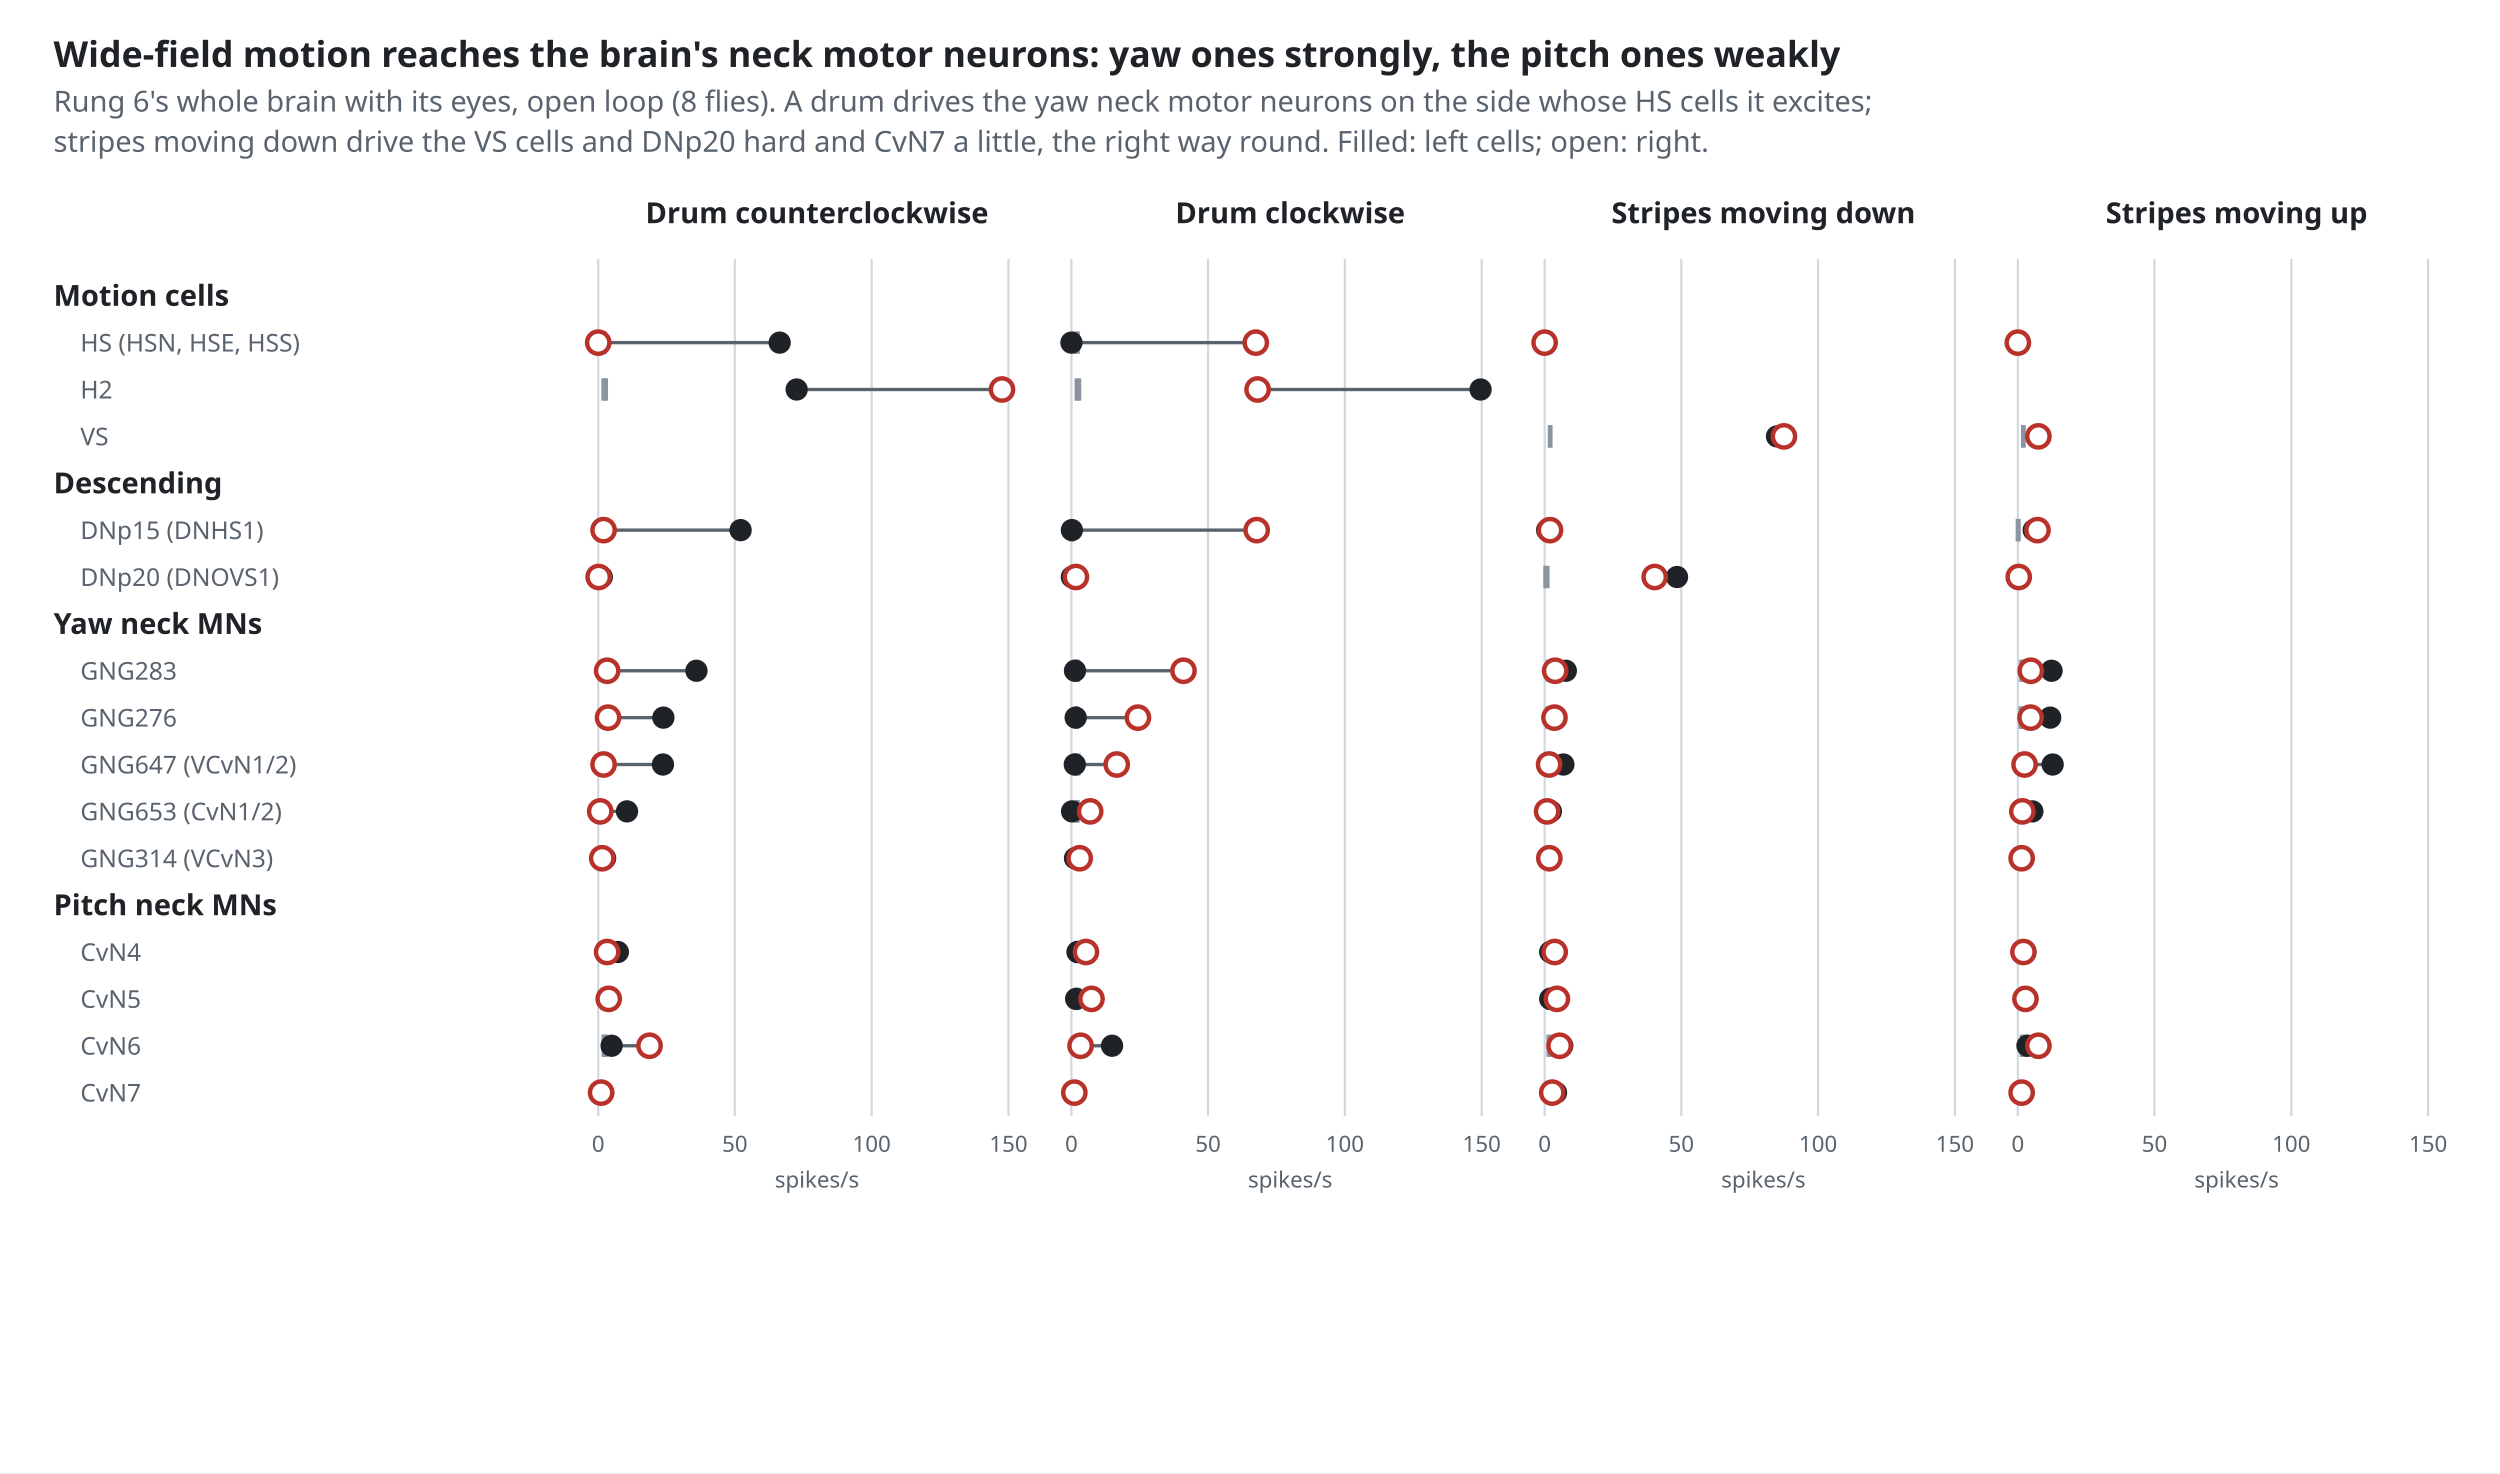
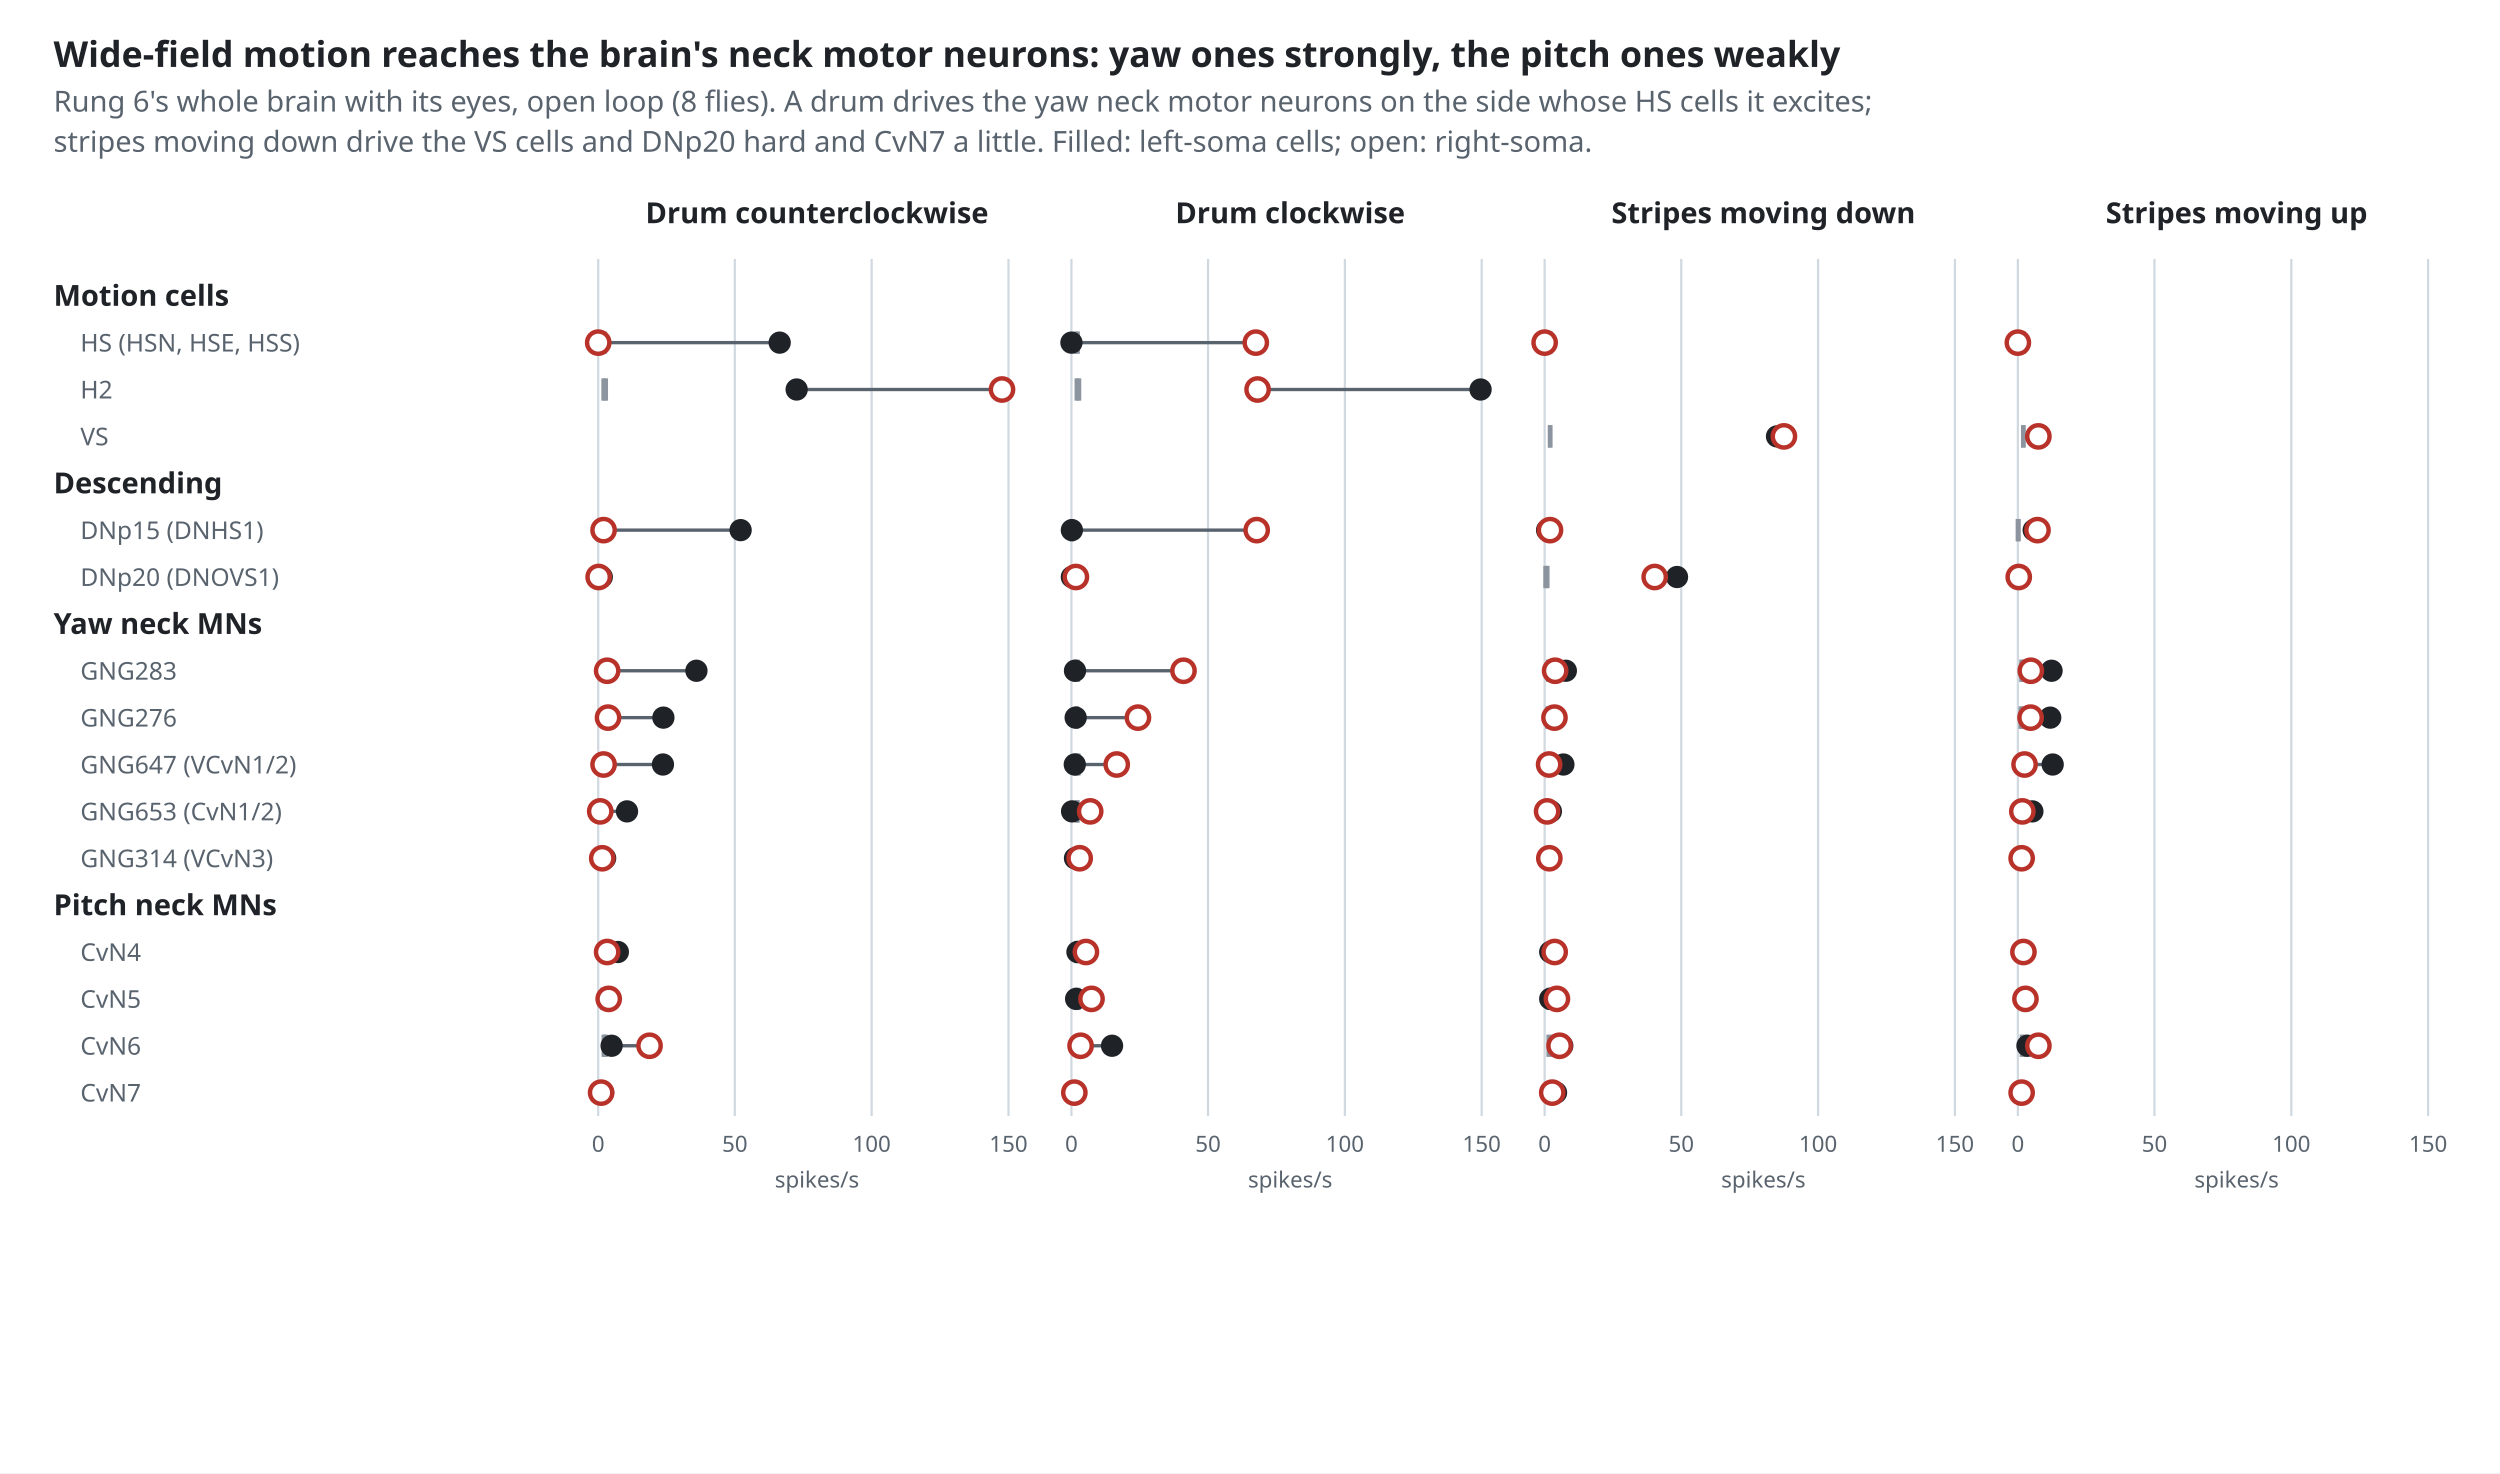
<svg xmlns="http://www.w3.org/2000/svg" width="1120" height="660" viewBox="0 0 1120 660" role="img" aria-labelledby="t">
  <style>
    text { font-family: -apple-system, BlinkMacSystemFont, 'Segoe UI', 'Noto Sans', Helvetica, Arial, sans-serif; }
    .lab { font-size: 16px; font-weight: 600; fill: #1f2328; }
    .val { font-size: 13px; font-weight: 600; fill: #1f2328; }
    .note { font-size: 13px; fill: #59636e; }
    .tick { font-size: 11px; fill: #59636e; }
    .tiny { font-size: 10px; fill: #59636e; }
    </style>
  <rect width="1120" height="660" fill="#ffffff" />
  <text x="24.0" y="30.0" class="lab" text-anchor="start">Wide-field motion reaches the brain's neck motor neurons: yaw ones strongly, the pitch ones weakly</text>
  <text x="24.0" y="50.0" class="note" text-anchor="start">Rung 6's whole brain with its eyes, open loop (8 flies). A drum drives the yaw neck motor neurons on the side whose HS cells it excites;</text>
-   <text x="24.0" y="68.0" class="note" text-anchor="start">stripes moving down drive the VS cells and DNp20 hard and CvN7 a little, the right way round. Filled: left cells; open: right.</text>
+   <text x="24.0" y="68.0" class="note" text-anchor="start">stripes moving down drive the VS cells and DNp20 hard and CvN7 a little. Filled: left-soma cells; open: right-soma.</text>
  <text x="366.0" y="100.0" class="val" text-anchor="middle">Drum counterclockwise</text>
  <line x1="268.0" y1="116" x2="268.0" y2="500" stroke="#d1d9e0" stroke-width="1" />
  <text x="268.0" y="516.0" class="tiny" text-anchor="middle">0</text>
  <line x1="329.2" y1="116" x2="329.2" y2="500" stroke="#d1d9e0" stroke-width="1" />
  <text x="329.2" y="516.0" class="tiny" text-anchor="middle">50</text>
  <line x1="390.5" y1="116" x2="390.5" y2="500" stroke="#d1d9e0" stroke-width="1" />
  <text x="390.5" y="516.0" class="tiny" text-anchor="middle">100</text>
  <line x1="451.8" y1="116" x2="451.8" y2="500" stroke="#d1d9e0" stroke-width="1" />
  <text x="451.8" y="516.0" class="tiny" text-anchor="middle">150</text>
  <text x="366.0" y="532.0" class="tiny" text-anchor="middle">spikes/s</text>
  <text x="24.0" y="137.0" class="val" text-anchor="start">Motion cells</text>
  <text x="36.0" y="157.5" class="tick" text-anchor="start">HS (HSN, HSE, HSS)</text>
  <line x1="269.9" y1="148.5" x2="269.9" y2="158.5" stroke="#8c959f" stroke-width="2" />
  <line x1="270.8" y1="148.5" x2="270.8" y2="158.5" stroke="#8c959f" stroke-width="2" />
  <line x1="349.3" y1="153.5" x2="268.0" y2="153.5" stroke="#59636e" stroke-width="1.5" />
  <circle cx="349.3" cy="153.5" r="5" fill="#1f2328" />
  <circle cx="268.0" cy="153.5" r="5" fill="#ffffff" stroke="#b8322a" stroke-width="2" />
  <text x="36.0" y="178.5" class="tick" text-anchor="start">H2</text>
  <line x1="271.4" y1="169.5" x2="271.4" y2="179.5" stroke="#8c959f" stroke-width="2" />
  <line x1="270.4" y1="169.5" x2="270.4" y2="179.5" stroke="#8c959f" stroke-width="2" />
  <line x1="356.9" y1="174.5" x2="448.9" y2="174.5" stroke="#59636e" stroke-width="1.5" />
  <circle cx="356.9" cy="174.5" r="5" fill="#1f2328" />
  <circle cx="448.9" cy="174.5" r="5" fill="#ffffff" stroke="#b8322a" stroke-width="2" />
  <text x="36.0" y="199.5" class="tick" text-anchor="start">VS</text>
  <text x="24.0" y="221.0" class="val" text-anchor="start">Descending</text>
  <text x="36.0" y="241.5" class="tick" text-anchor="start">DNp15 (DNHS1)</text>
  <line x1="268.1" y1="232.5" x2="268.1" y2="242.5" stroke="#8c959f" stroke-width="2" />
  <line x1="268.3" y1="232.5" x2="268.3" y2="242.5" stroke="#8c959f" stroke-width="2" />
  <line x1="331.8" y1="237.5" x2="270.4" y2="237.5" stroke="#59636e" stroke-width="1.5" />
  <circle cx="331.8" cy="237.5" r="5" fill="#1f2328" />
  <circle cx="270.4" cy="237.5" r="5" fill="#ffffff" stroke="#b8322a" stroke-width="2" />
  <text x="36.0" y="262.5" class="tick" text-anchor="start">DNp20 (DNOVS1)</text>
  <line x1="268.3" y1="253.5" x2="268.3" y2="263.5" stroke="#8c959f" stroke-width="2" />
  <line x1="268.9" y1="253.5" x2="268.9" y2="263.5" stroke="#8c959f" stroke-width="2" />
  <line x1="269.6" y1="258.5" x2="268.2" y2="258.5" stroke="#59636e" stroke-width="1.5" />
  <circle cx="269.6" cy="258.5" r="5" fill="#1f2328" />
  <circle cx="268.2" cy="258.5" r="5" fill="#ffffff" stroke="#b8322a" stroke-width="2" />
  <text x="24.0" y="284.0" class="val" text-anchor="start">Yaw neck MNs</text>
  <text x="36.0" y="304.5" class="tick" text-anchor="start">GNG283</text>
  <line x1="269.7" y1="295.5" x2="269.7" y2="305.5" stroke="#8c959f" stroke-width="2" />
  <line x1="270.9" y1="295.5" x2="270.9" y2="305.5" stroke="#8c959f" stroke-width="2" />
  <line x1="312.0" y1="300.5" x2="272.0" y2="300.5" stroke="#59636e" stroke-width="1.5" />
  <circle cx="312.0" cy="300.5" r="5" fill="#1f2328" />
  <circle cx="272.0" cy="300.5" r="5" fill="#ffffff" stroke="#b8322a" stroke-width="2" />
  <text x="36.0" y="325.5" class="tick" text-anchor="start">GNG276</text>
  <line x1="270.4" y1="316.5" x2="270.4" y2="326.5" stroke="#8c959f" stroke-width="2" />
  <line x1="270.5" y1="316.5" x2="270.5" y2="326.5" stroke="#8c959f" stroke-width="2" />
  <line x1="297.2" y1="321.5" x2="272.4" y2="321.5" stroke="#59636e" stroke-width="1.5" />
  <circle cx="297.2" cy="321.5" r="5" fill="#1f2328" />
  <circle cx="272.4" cy="321.5" r="5" fill="#ffffff" stroke="#b8322a" stroke-width="2" />
  <text x="36.0" y="346.5" class="tick" text-anchor="start">GNG647 (VCvN1/2)</text>
  <line x1="269.8" y1="337.5" x2="269.8" y2="347.5" stroke="#8c959f" stroke-width="2" />
  <line x1="271.1" y1="337.5" x2="271.1" y2="347.5" stroke="#8c959f" stroke-width="2" />
  <line x1="297.0" y1="342.5" x2="270.4" y2="342.5" stroke="#59636e" stroke-width="1.5" />
  <circle cx="297.0" cy="342.5" r="5" fill="#1f2328" />
  <circle cx="270.4" cy="342.5" r="5" fill="#ffffff" stroke="#b8322a" stroke-width="2" />
  <text x="36.0" y="367.5" class="tick" text-anchor="start">GNG653 (CvN1/2)</text>
  <line x1="270.7" y1="358.5" x2="270.7" y2="368.5" stroke="#8c959f" stroke-width="2" />
  <line x1="270.5" y1="358.5" x2="270.5" y2="368.5" stroke="#8c959f" stroke-width="2" />
  <line x1="280.9" y1="363.5" x2="268.9" y2="363.5" stroke="#59636e" stroke-width="1.5" />
  <circle cx="280.9" cy="363.5" r="5" fill="#1f2328" />
  <circle cx="268.9" cy="363.5" r="5" fill="#ffffff" stroke="#b8322a" stroke-width="2" />
  <text x="36.0" y="388.5" class="tick" text-anchor="start">GNG314 (VCvN3)</text>
  <line x1="270.0" y1="379.5" x2="270.0" y2="389.5" stroke="#8c959f" stroke-width="2" />
  <line x1="270.0" y1="379.5" x2="270.0" y2="389.5" stroke="#8c959f" stroke-width="2" />
  <line x1="271.1" y1="384.5" x2="269.8" y2="384.5" stroke="#59636e" stroke-width="1.5" />
  <circle cx="271.1" cy="384.5" r="5" fill="#1f2328" />
  <circle cx="269.8" cy="384.5" r="5" fill="#ffffff" stroke="#b8322a" stroke-width="2" />
  <text x="24.0" y="410.0" class="val" text-anchor="start">Pitch neck MNs</text>
  <text x="36.0" y="430.5" class="tick" text-anchor="start">CvN4</text>
  <line x1="270.1" y1="421.5" x2="270.1" y2="431.5" stroke="#8c959f" stroke-width="2" />
  <line x1="270.8" y1="421.5" x2="270.8" y2="431.5" stroke="#8c959f" stroke-width="2" />
  <line x1="276.8" y1="426.5" x2="272.0" y2="426.5" stroke="#59636e" stroke-width="1.5" />
  <circle cx="276.8" cy="426.5" r="5" fill="#1f2328" />
  <circle cx="272.0" cy="426.5" r="5" fill="#ffffff" stroke="#b8322a" stroke-width="2" />
  <text x="36.0" y="451.5" class="tick" text-anchor="start">CvN5</text>
  <line x1="269.9" y1="442.5" x2="269.9" y2="452.5" stroke="#8c959f" stroke-width="2" />
  <line x1="271.1" y1="442.5" x2="271.1" y2="452.5" stroke="#8c959f" stroke-width="2" />
  <line x1="272.8" y1="447.5" x2="272.7" y2="447.5" stroke="#59636e" stroke-width="1.5" />
  <circle cx="272.8" cy="447.5" r="5" fill="#1f2328" />
  <circle cx="272.7" cy="447.5" r="5" fill="#ffffff" stroke="#b8322a" stroke-width="2" />
  <text x="36.0" y="472.5" class="tick" text-anchor="start">CvN6</text>
  <line x1="271.3" y1="463.5" x2="271.3" y2="473.5" stroke="#8c959f" stroke-width="2" />
  <line x1="270.5" y1="463.5" x2="270.5" y2="473.5" stroke="#8c959f" stroke-width="2" />
  <line x1="274.0" y1="468.5" x2="291.0" y2="468.5" stroke="#59636e" stroke-width="1.5" />
  <circle cx="274.0" cy="468.5" r="5" fill="#1f2328" />
  <circle cx="291.0" cy="468.5" r="5" fill="#ffffff" stroke="#b8322a" stroke-width="2" />
  <text x="36.0" y="493.5" class="tick" text-anchor="start">CvN7</text>
  <line x1="271.0" y1="484.5" x2="271.0" y2="494.5" stroke="#8c959f" stroke-width="2" />
  <line x1="270.2" y1="484.5" x2="270.2" y2="494.5" stroke="#8c959f" stroke-width="2" />
  <line x1="270.2" y1="489.5" x2="269.3" y2="489.5" stroke="#59636e" stroke-width="1.5" />
  <circle cx="270.2" cy="489.5" r="5" fill="#1f2328" />
  <circle cx="269.3" cy="489.5" r="5" fill="#ffffff" stroke="#b8322a" stroke-width="2" />
  <text x="578.0" y="100.0" class="val" text-anchor="middle">Drum clockwise</text>
  <line x1="480.0" y1="116" x2="480.0" y2="500" stroke="#d1d9e0" stroke-width="1" />
  <text x="480.0" y="516.0" class="tiny" text-anchor="middle">0</text>
  <line x1="541.2" y1="116" x2="541.2" y2="500" stroke="#d1d9e0" stroke-width="1" />
  <text x="541.2" y="516.0" class="tiny" text-anchor="middle">50</text>
  <line x1="602.5" y1="116" x2="602.5" y2="500" stroke="#d1d9e0" stroke-width="1" />
  <text x="602.5" y="516.0" class="tiny" text-anchor="middle">100</text>
  <line x1="663.8" y1="116" x2="663.8" y2="500" stroke="#d1d9e0" stroke-width="1" />
  <text x="663.8" y="516.0" class="tiny" text-anchor="middle">150</text>
  <text x="578.0" y="532.0" class="tiny" text-anchor="middle">spikes/s</text>
  <line x1="481.9" y1="148.5" x2="481.9" y2="158.5" stroke="#8c959f" stroke-width="2" />
  <line x1="482.8" y1="148.5" x2="482.8" y2="158.5" stroke="#8c959f" stroke-width="2" />
  <line x1="480.0" y1="153.5" x2="562.6" y2="153.5" stroke="#59636e" stroke-width="1.5" />
  <circle cx="480.0" cy="153.5" r="5" fill="#1f2328" />
  <circle cx="562.6" cy="153.5" r="5" fill="#ffffff" stroke="#b8322a" stroke-width="2" />
  <line x1="483.4" y1="169.5" x2="483.4" y2="179.5" stroke="#8c959f" stroke-width="2" />
  <line x1="482.4" y1="169.5" x2="482.4" y2="179.5" stroke="#8c959f" stroke-width="2" />
  <line x1="663.3" y1="174.5" x2="563.4" y2="174.5" stroke="#59636e" stroke-width="1.5" />
  <circle cx="663.3" cy="174.5" r="5" fill="#1f2328" />
  <circle cx="563.4" cy="174.5" r="5" fill="#ffffff" stroke="#b8322a" stroke-width="2" />
  <line x1="480.1" y1="232.5" x2="480.1" y2="242.5" stroke="#8c959f" stroke-width="2" />
  <line x1="480.3" y1="232.5" x2="480.3" y2="242.5" stroke="#8c959f" stroke-width="2" />
  <line x1="480.2" y1="237.5" x2="563.0" y2="237.5" stroke="#59636e" stroke-width="1.5" />
  <circle cx="480.2" cy="237.5" r="5" fill="#1f2328" />
  <circle cx="563.0" cy="237.5" r="5" fill="#ffffff" stroke="#b8322a" stroke-width="2" />
  <line x1="480.3" y1="253.5" x2="480.3" y2="263.5" stroke="#8c959f" stroke-width="2" />
  <line x1="480.9" y1="253.5" x2="480.9" y2="263.5" stroke="#8c959f" stroke-width="2" />
  <line x1="480.2" y1="258.5" x2="482.0" y2="258.5" stroke="#59636e" stroke-width="1.5" />
  <circle cx="480.2" cy="258.5" r="5" fill="#1f2328" />
  <circle cx="482.0" cy="258.5" r="5" fill="#ffffff" stroke="#b8322a" stroke-width="2" />
  <line x1="481.7" y1="295.5" x2="481.7" y2="305.5" stroke="#8c959f" stroke-width="2" />
  <line x1="482.9" y1="295.5" x2="482.9" y2="305.5" stroke="#8c959f" stroke-width="2" />
  <line x1="481.6" y1="300.5" x2="530.2" y2="300.5" stroke="#59636e" stroke-width="1.5" />
  <circle cx="481.6" cy="300.5" r="5" fill="#1f2328" />
  <circle cx="530.2" cy="300.5" r="5" fill="#ffffff" stroke="#b8322a" stroke-width="2" />
  <line x1="482.4" y1="316.5" x2="482.4" y2="326.5" stroke="#8c959f" stroke-width="2" />
  <line x1="482.5" y1="316.5" x2="482.5" y2="326.5" stroke="#8c959f" stroke-width="2" />
  <line x1="481.9" y1="321.5" x2="509.8" y2="321.5" stroke="#59636e" stroke-width="1.5" />
  <circle cx="481.9" cy="321.5" r="5" fill="#1f2328" />
  <circle cx="509.8" cy="321.5" r="5" fill="#ffffff" stroke="#b8322a" stroke-width="2" />
  <line x1="481.8" y1="337.5" x2="481.8" y2="347.5" stroke="#8c959f" stroke-width="2" />
  <line x1="483.1" y1="337.5" x2="483.1" y2="347.5" stroke="#8c959f" stroke-width="2" />
  <line x1="481.5" y1="342.5" x2="500.3" y2="342.5" stroke="#59636e" stroke-width="1.5" />
  <circle cx="481.5" cy="342.5" r="5" fill="#1f2328" />
  <circle cx="500.3" cy="342.5" r="5" fill="#ffffff" stroke="#b8322a" stroke-width="2" />
  <line x1="482.7" y1="358.5" x2="482.7" y2="368.5" stroke="#8c959f" stroke-width="2" />
  <line x1="482.5" y1="358.5" x2="482.5" y2="368.5" stroke="#8c959f" stroke-width="2" />
  <line x1="480.3" y1="363.5" x2="488.4" y2="363.5" stroke="#59636e" stroke-width="1.5" />
  <circle cx="480.3" cy="363.5" r="5" fill="#1f2328" />
  <circle cx="488.4" cy="363.5" r="5" fill="#ffffff" stroke="#b8322a" stroke-width="2" />
  <line x1="482.0" y1="379.5" x2="482.0" y2="389.5" stroke="#8c959f" stroke-width="2" />
  <line x1="482.0" y1="379.5" x2="482.0" y2="389.5" stroke="#8c959f" stroke-width="2" />
  <line x1="481.6" y1="384.5" x2="483.7" y2="384.5" stroke="#59636e" stroke-width="1.5" />
  <circle cx="481.6" cy="384.5" r="5" fill="#1f2328" />
  <circle cx="483.7" cy="384.5" r="5" fill="#ffffff" stroke="#b8322a" stroke-width="2" />
  <line x1="482.1" y1="421.5" x2="482.1" y2="431.5" stroke="#8c959f" stroke-width="2" />
  <line x1="482.8" y1="421.5" x2="482.8" y2="431.5" stroke="#8c959f" stroke-width="2" />
  <line x1="482.7" y1="426.5" x2="486.5" y2="426.5" stroke="#59636e" stroke-width="1.5" />
  <circle cx="482.7" cy="426.5" r="5" fill="#1f2328" />
  <circle cx="486.5" cy="426.5" r="5" fill="#ffffff" stroke="#b8322a" stroke-width="2" />
  <line x1="481.9" y1="442.5" x2="481.9" y2="452.5" stroke="#8c959f" stroke-width="2" />
  <line x1="483.1" y1="442.5" x2="483.1" y2="452.5" stroke="#8c959f" stroke-width="2" />
  <line x1="482.1" y1="447.5" x2="489.0" y2="447.5" stroke="#59636e" stroke-width="1.5" />
  <circle cx="482.1" cy="447.5" r="5" fill="#1f2328" />
  <circle cx="489.0" cy="447.5" r="5" fill="#ffffff" stroke="#b8322a" stroke-width="2" />
  <line x1="483.3" y1="463.5" x2="483.3" y2="473.5" stroke="#8c959f" stroke-width="2" />
  <line x1="482.5" y1="463.5" x2="482.5" y2="473.5" stroke="#8c959f" stroke-width="2" />
  <line x1="498.2" y1="468.5" x2="484.1" y2="468.5" stroke="#59636e" stroke-width="1.5" />
  <circle cx="498.2" cy="468.5" r="5" fill="#1f2328" />
  <circle cx="484.1" cy="468.5" r="5" fill="#ffffff" stroke="#b8322a" stroke-width="2" />
  <line x1="483.0" y1="484.5" x2="483.0" y2="494.5" stroke="#8c959f" stroke-width="2" />
  <line x1="482.2" y1="484.5" x2="482.2" y2="494.5" stroke="#8c959f" stroke-width="2" />
  <line x1="481.7" y1="489.5" x2="481.3" y2="489.5" stroke="#59636e" stroke-width="1.5" />
  <circle cx="481.7" cy="489.5" r="5" fill="#1f2328" />
  <circle cx="481.3" cy="489.5" r="5" fill="#ffffff" stroke="#b8322a" stroke-width="2" />
  <text x="790.0" y="100.0" class="val" text-anchor="middle">Stripes moving down</text>
  <line x1="692.0" y1="116" x2="692.0" y2="500" stroke="#d1d9e0" stroke-width="1" />
  <text x="692.0" y="516.0" class="tiny" text-anchor="middle">0</text>
  <line x1="753.2" y1="116" x2="753.2" y2="500" stroke="#d1d9e0" stroke-width="1" />
  <text x="753.2" y="516.0" class="tiny" text-anchor="middle">50</text>
  <line x1="814.5" y1="116" x2="814.5" y2="500" stroke="#d1d9e0" stroke-width="1" />
  <text x="814.5" y="516.0" class="tiny" text-anchor="middle">100</text>
  <line x1="875.8" y1="116" x2="875.8" y2="500" stroke="#d1d9e0" stroke-width="1" />
  <text x="875.8" y="516.0" class="tiny" text-anchor="middle">150</text>
  <text x="790.0" y="532.0" class="tiny" text-anchor="middle">spikes/s</text>
  <line x1="694.4" y1="148.5" x2="694.4" y2="158.5" stroke="#8c959f" stroke-width="2" />
  <line x1="694.5" y1="148.5" x2="694.5" y2="158.5" stroke="#8c959f" stroke-width="2" />
  <line x1="692.0" y1="153.5" x2="692.0" y2="153.5" stroke="#59636e" stroke-width="1.5" />
  <circle cx="692.0" cy="153.5" r="5" fill="#1f2328" />
  <circle cx="692.0" cy="153.5" r="5" fill="#ffffff" stroke="#b8322a" stroke-width="2" />
  <line x1="694.4" y1="190.5" x2="694.4" y2="200.5" stroke="#8c959f" stroke-width="2" />
  <line x1="694.5" y1="190.5" x2="694.5" y2="200.5" stroke="#8c959f" stroke-width="2" />
  <line x1="796.1" y1="195.5" x2="799.2" y2="195.5" stroke="#59636e" stroke-width="1.5" />
  <circle cx="796.1" cy="195.5" r="5" fill="#1f2328" />
  <circle cx="799.2" cy="195.5" r="5" fill="#ffffff" stroke="#b8322a" stroke-width="2" />
  <line x1="692.0" y1="232.5" x2="692.0" y2="242.5" stroke="#8c959f" stroke-width="2" />
  <line x1="692.3" y1="232.5" x2="692.3" y2="242.5" stroke="#8c959f" stroke-width="2" />
  <line x1="693.1" y1="237.5" x2="694.4" y2="237.5" stroke="#59636e" stroke-width="1.5" />
  <circle cx="693.1" cy="237.5" r="5" fill="#1f2328" />
  <circle cx="694.4" cy="237.5" r="5" fill="#ffffff" stroke="#b8322a" stroke-width="2" />
  <line x1="692.4" y1="253.5" x2="692.4" y2="263.5" stroke="#8c959f" stroke-width="2" />
  <line x1="693.2" y1="253.5" x2="693.2" y2="263.5" stroke="#8c959f" stroke-width="2" />
  <line x1="751.3" y1="258.5" x2="741.3" y2="258.5" stroke="#59636e" stroke-width="1.5" />
  <circle cx="751.3" cy="258.5" r="5" fill="#1f2328" />
  <circle cx="741.3" cy="258.5" r="5" fill="#ffffff" stroke="#b8322a" stroke-width="2" />
  <line x1="693.6" y1="295.5" x2="693.6" y2="305.5" stroke="#8c959f" stroke-width="2" />
  <line x1="694.5" y1="295.5" x2="694.5" y2="305.5" stroke="#8c959f" stroke-width="2" />
  <line x1="701.5" y1="300.5" x2="696.7" y2="300.5" stroke="#59636e" stroke-width="1.5" />
  <circle cx="701.5" cy="300.5" r="5" fill="#1f2328" />
  <circle cx="696.7" cy="300.5" r="5" fill="#ffffff" stroke="#b8322a" stroke-width="2" />
  <line x1="693.7" y1="316.5" x2="693.7" y2="326.5" stroke="#8c959f" stroke-width="2" />
  <line x1="693.3" y1="316.5" x2="693.3" y2="326.5" stroke="#8c959f" stroke-width="2" />
  <line x1="696.5" y1="321.5" x2="696.4" y2="321.5" stroke="#59636e" stroke-width="1.5" />
  <circle cx="696.5" cy="321.5" r="5" fill="#1f2328" />
  <circle cx="696.4" cy="321.5" r="5" fill="#ffffff" stroke="#b8322a" stroke-width="2" />
  <line x1="693.6" y1="337.5" x2="693.6" y2="347.5" stroke="#8c959f" stroke-width="2" />
  <line x1="694.4" y1="337.5" x2="694.4" y2="347.5" stroke="#8c959f" stroke-width="2" />
  <line x1="700.4" y1="342.5" x2="694.0" y2="342.5" stroke="#59636e" stroke-width="1.5" />
  <circle cx="700.4" cy="342.5" r="5" fill="#1f2328" />
  <circle cx="694.0" cy="342.5" r="5" fill="#ffffff" stroke="#b8322a" stroke-width="2" />
  <line x1="693.4" y1="358.5" x2="693.4" y2="368.5" stroke="#8c959f" stroke-width="2" />
  <line x1="694.9" y1="358.5" x2="694.9" y2="368.5" stroke="#8c959f" stroke-width="2" />
  <line x1="694.8" y1="363.5" x2="693.1" y2="363.5" stroke="#59636e" stroke-width="1.5" />
  <circle cx="694.8" cy="363.5" r="5" fill="#1f2328" />
  <circle cx="693.1" cy="363.5" r="5" fill="#ffffff" stroke="#b8322a" stroke-width="2" />
  <line x1="694.1" y1="379.5" x2="694.1" y2="389.5" stroke="#8c959f" stroke-width="2" />
  <line x1="694.1" y1="379.5" x2="694.1" y2="389.5" stroke="#8c959f" stroke-width="2" />
  <line x1="693.5" y1="384.5" x2="694.1" y2="384.5" stroke="#59636e" stroke-width="1.5" />
  <circle cx="693.5" cy="384.5" r="5" fill="#1f2328" />
  <circle cx="694.1" cy="384.5" r="5" fill="#ffffff" stroke="#b8322a" stroke-width="2" />
  <line x1="693.9" y1="421.5" x2="693.9" y2="431.5" stroke="#8c959f" stroke-width="2" />
  <line x1="694.9" y1="421.5" x2="694.9" y2="431.5" stroke="#8c959f" stroke-width="2" />
  <line x1="694.5" y1="426.5" x2="696.5" y2="426.5" stroke="#59636e" stroke-width="1.5" />
  <circle cx="694.5" cy="426.5" r="5" fill="#1f2328" />
  <circle cx="696.5" cy="426.5" r="5" fill="#ffffff" stroke="#b8322a" stroke-width="2" />
  <line x1="693.7" y1="442.5" x2="693.7" y2="452.5" stroke="#8c959f" stroke-width="2" />
  <line x1="694.5" y1="442.5" x2="694.5" y2="452.5" stroke="#8c959f" stroke-width="2" />
  <line x1="694.5" y1="447.5" x2="697.5" y2="447.5" stroke="#59636e" stroke-width="1.5" />
  <circle cx="694.5" cy="447.5" r="5" fill="#1f2328" />
  <circle cx="697.5" cy="447.5" r="5" fill="#ffffff" stroke="#b8322a" stroke-width="2" />
  <line x1="695.5" y1="463.5" x2="695.5" y2="473.5" stroke="#8c959f" stroke-width="2" />
  <line x1="693.8" y1="463.5" x2="693.8" y2="473.5" stroke="#8c959f" stroke-width="2" />
  <line x1="699.9" y1="468.5" x2="698.7" y2="468.5" stroke="#59636e" stroke-width="1.5" />
  <circle cx="699.9" cy="468.5" r="5" fill="#1f2328" />
  <circle cx="698.7" cy="468.5" r="5" fill="#ffffff" stroke="#b8322a" stroke-width="2" />
  <line x1="695.4" y1="484.5" x2="695.4" y2="494.5" stroke="#8c959f" stroke-width="2" />
  <line x1="693.6" y1="484.5" x2="693.6" y2="494.5" stroke="#8c959f" stroke-width="2" />
  <line x1="697.1" y1="489.5" x2="695.4" y2="489.5" stroke="#59636e" stroke-width="1.5" />
  <circle cx="697.1" cy="489.5" r="5" fill="#1f2328" />
  <circle cx="695.4" cy="489.5" r="5" fill="#ffffff" stroke="#b8322a" stroke-width="2" />
  <text x="1002.0" y="100.0" class="val" text-anchor="middle">Stripes moving up</text>
  <line x1="904.0" y1="116" x2="904.0" y2="500" stroke="#d1d9e0" stroke-width="1" />
  <text x="904.0" y="516.0" class="tiny" text-anchor="middle">0</text>
  <line x1="965.2" y1="116" x2="965.2" y2="500" stroke="#d1d9e0" stroke-width="1" />
  <text x="965.2" y="516.0" class="tiny" text-anchor="middle">50</text>
  <line x1="1026.5" y1="116" x2="1026.5" y2="500" stroke="#d1d9e0" stroke-width="1" />
  <text x="1026.5" y="516.0" class="tiny" text-anchor="middle">100</text>
  <line x1="1087.8" y1="116" x2="1087.8" y2="500" stroke="#d1d9e0" stroke-width="1" />
  <text x="1087.8" y="516.0" class="tiny" text-anchor="middle">150</text>
  <text x="1002.0" y="532.0" class="tiny" text-anchor="middle">spikes/s</text>
  <line x1="906.4" y1="148.5" x2="906.4" y2="158.5" stroke="#8c959f" stroke-width="2" />
  <line x1="906.5" y1="148.5" x2="906.5" y2="158.5" stroke="#8c959f" stroke-width="2" />
  <line x1="904.0" y1="153.5" x2="904.0" y2="153.5" stroke="#59636e" stroke-width="1.5" />
  <circle cx="904.0" cy="153.5" r="5" fill="#1f2328" />
  <circle cx="904.0" cy="153.5" r="5" fill="#ffffff" stroke="#b8322a" stroke-width="2" />
  <line x1="906.4" y1="190.5" x2="906.4" y2="200.5" stroke="#8c959f" stroke-width="2" />
  <line x1="906.5" y1="190.5" x2="906.5" y2="200.5" stroke="#8c959f" stroke-width="2" />
  <line x1="912.4" y1="195.5" x2="913.2" y2="195.5" stroke="#59636e" stroke-width="1.5" />
  <circle cx="912.4" cy="195.5" r="5" fill="#1f2328" />
  <circle cx="913.2" cy="195.5" r="5" fill="#ffffff" stroke="#b8322a" stroke-width="2" />
  <line x1="904.0" y1="232.5" x2="904.0" y2="242.5" stroke="#8c959f" stroke-width="2" />
  <line x1="904.3" y1="232.5" x2="904.3" y2="242.5" stroke="#8c959f" stroke-width="2" />
  <line x1="911.1" y1="237.5" x2="912.8" y2="237.5" stroke="#59636e" stroke-width="1.5" />
  <circle cx="911.1" cy="237.5" r="5" fill="#1f2328" />
  <circle cx="912.8" cy="237.5" r="5" fill="#ffffff" stroke="#b8322a" stroke-width="2" />
  <line x1="904.4" y1="253.5" x2="904.4" y2="263.5" stroke="#8c959f" stroke-width="2" />
  <line x1="905.2" y1="253.5" x2="905.2" y2="263.5" stroke="#8c959f" stroke-width="2" />
  <line x1="904.1" y1="258.5" x2="904.4" y2="258.5" stroke="#59636e" stroke-width="1.5" />
  <circle cx="904.1" cy="258.5" r="5" fill="#1f2328" />
  <circle cx="904.4" cy="258.5" r="5" fill="#ffffff" stroke="#b8322a" stroke-width="2" />
  <line x1="905.6" y1="295.5" x2="905.6" y2="305.5" stroke="#8c959f" stroke-width="2" />
  <line x1="906.5" y1="295.5" x2="906.5" y2="305.5" stroke="#8c959f" stroke-width="2" />
  <line x1="919.1" y1="300.5" x2="909.8" y2="300.5" stroke="#59636e" stroke-width="1.5" />
  <circle cx="919.1" cy="300.5" r="5" fill="#1f2328" />
  <circle cx="909.8" cy="300.5" r="5" fill="#ffffff" stroke="#b8322a" stroke-width="2" />
  <line x1="905.7" y1="316.5" x2="905.7" y2="326.5" stroke="#8c959f" stroke-width="2" />
  <line x1="905.3" y1="316.5" x2="905.3" y2="326.5" stroke="#8c959f" stroke-width="2" />
  <line x1="918.5" y1="321.5" x2="909.7" y2="321.5" stroke="#59636e" stroke-width="1.5" />
  <circle cx="918.5" cy="321.5" r="5" fill="#1f2328" />
  <circle cx="909.7" cy="321.5" r="5" fill="#ffffff" stroke="#b8322a" stroke-width="2" />
  <line x1="905.6" y1="337.5" x2="905.6" y2="347.5" stroke="#8c959f" stroke-width="2" />
  <line x1="906.4" y1="337.5" x2="906.4" y2="347.5" stroke="#8c959f" stroke-width="2" />
  <line x1="919.6" y1="342.5" x2="907.0" y2="342.5" stroke="#59636e" stroke-width="1.5" />
  <circle cx="919.6" cy="342.5" r="5" fill="#1f2328" />
  <circle cx="907.0" cy="342.5" r="5" fill="#ffffff" stroke="#b8322a" stroke-width="2" />
  <line x1="905.4" y1="358.5" x2="905.4" y2="368.5" stroke="#8c959f" stroke-width="2" />
  <line x1="906.9" y1="358.5" x2="906.9" y2="368.5" stroke="#8c959f" stroke-width="2" />
  <line x1="910.5" y1="363.5" x2="906.0" y2="363.5" stroke="#59636e" stroke-width="1.5" />
  <circle cx="910.5" cy="363.5" r="5" fill="#1f2328" />
  <circle cx="906.0" cy="363.5" r="5" fill="#ffffff" stroke="#b8322a" stroke-width="2" />
  <line x1="906.1" y1="379.5" x2="906.1" y2="389.5" stroke="#8c959f" stroke-width="2" />
  <line x1="906.1" y1="379.5" x2="906.1" y2="389.5" stroke="#8c959f" stroke-width="2" />
  <line x1="905.7" y1="384.5" x2="905.7" y2="384.5" stroke="#59636e" stroke-width="1.5" />
  <circle cx="905.7" cy="384.5" r="5" fill="#1f2328" />
  <circle cx="905.7" cy="384.5" r="5" fill="#ffffff" stroke="#b8322a" stroke-width="2" />
  <line x1="905.9" y1="421.5" x2="905.9" y2="431.5" stroke="#8c959f" stroke-width="2" />
  <line x1="906.9" y1="421.5" x2="906.9" y2="431.5" stroke="#8c959f" stroke-width="2" />
  <line x1="907.0" y1="426.5" x2="906.5" y2="426.5" stroke="#59636e" stroke-width="1.5" />
  <circle cx="907.0" cy="426.5" r="5" fill="#1f2328" />
  <circle cx="906.5" cy="426.5" r="5" fill="#ffffff" stroke="#b8322a" stroke-width="2" />
  <line x1="905.7" y1="442.5" x2="905.7" y2="452.5" stroke="#8c959f" stroke-width="2" />
  <line x1="906.5" y1="442.5" x2="906.5" y2="452.5" stroke="#8c959f" stroke-width="2" />
  <line x1="907.6" y1="447.5" x2="907.4" y2="447.5" stroke="#59636e" stroke-width="1.5" />
  <circle cx="907.6" cy="447.5" r="5" fill="#1f2328" />
  <circle cx="907.4" cy="447.5" r="5" fill="#ffffff" stroke="#b8322a" stroke-width="2" />
  <line x1="907.5" y1="463.5" x2="907.5" y2="473.5" stroke="#8c959f" stroke-width="2" />
  <line x1="905.8" y1="463.5" x2="905.8" y2="473.5" stroke="#8c959f" stroke-width="2" />
  <line x1="908.3" y1="468.5" x2="913.2" y2="468.5" stroke="#59636e" stroke-width="1.5" />
  <circle cx="908.3" cy="468.5" r="5" fill="#1f2328" />
  <circle cx="913.2" cy="468.5" r="5" fill="#ffffff" stroke="#b8322a" stroke-width="2" />
  <line x1="907.4" y1="484.5" x2="907.4" y2="494.5" stroke="#8c959f" stroke-width="2" />
  <line x1="905.6" y1="484.5" x2="905.6" y2="494.5" stroke="#8c959f" stroke-width="2" />
  <line x1="905.8" y1="489.5" x2="905.7" y2="489.5" stroke="#59636e" stroke-width="1.5" />
  <circle cx="905.8" cy="489.5" r="5" fill="#1f2328" />
  <circle cx="905.7" cy="489.5" r="5" fill="#ffffff" stroke="#b8322a" stroke-width="2" />
</svg>
